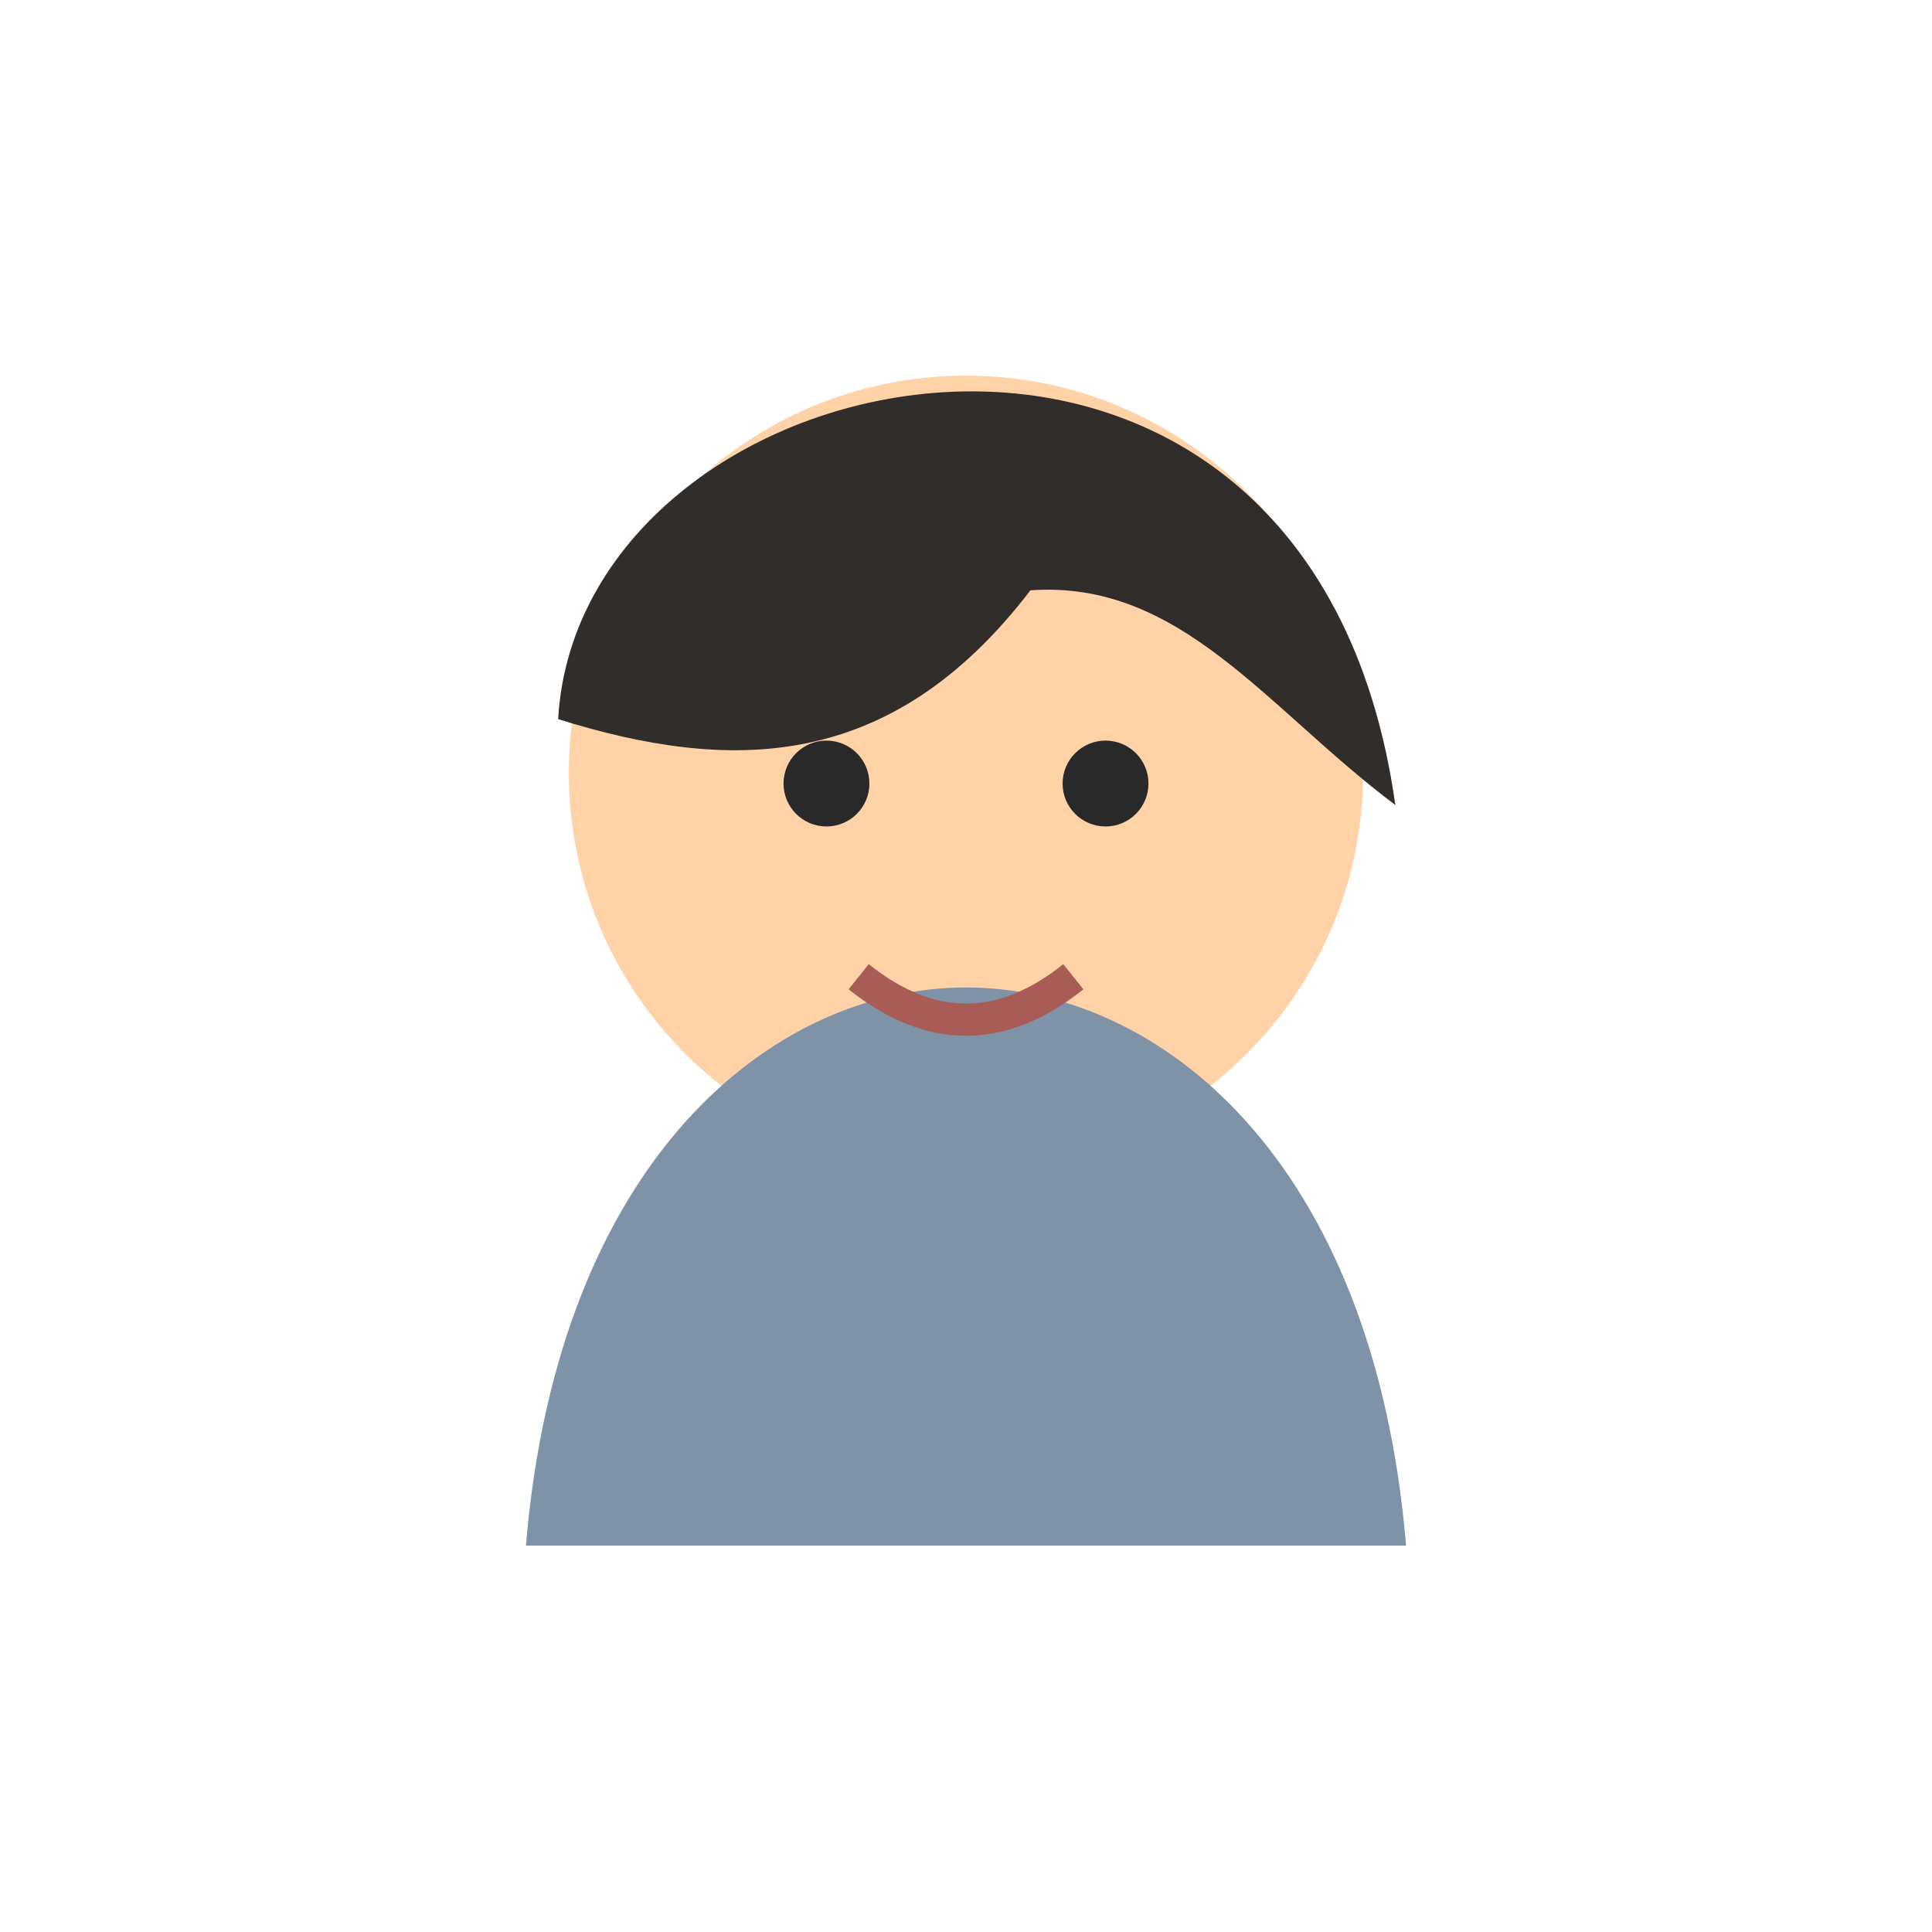
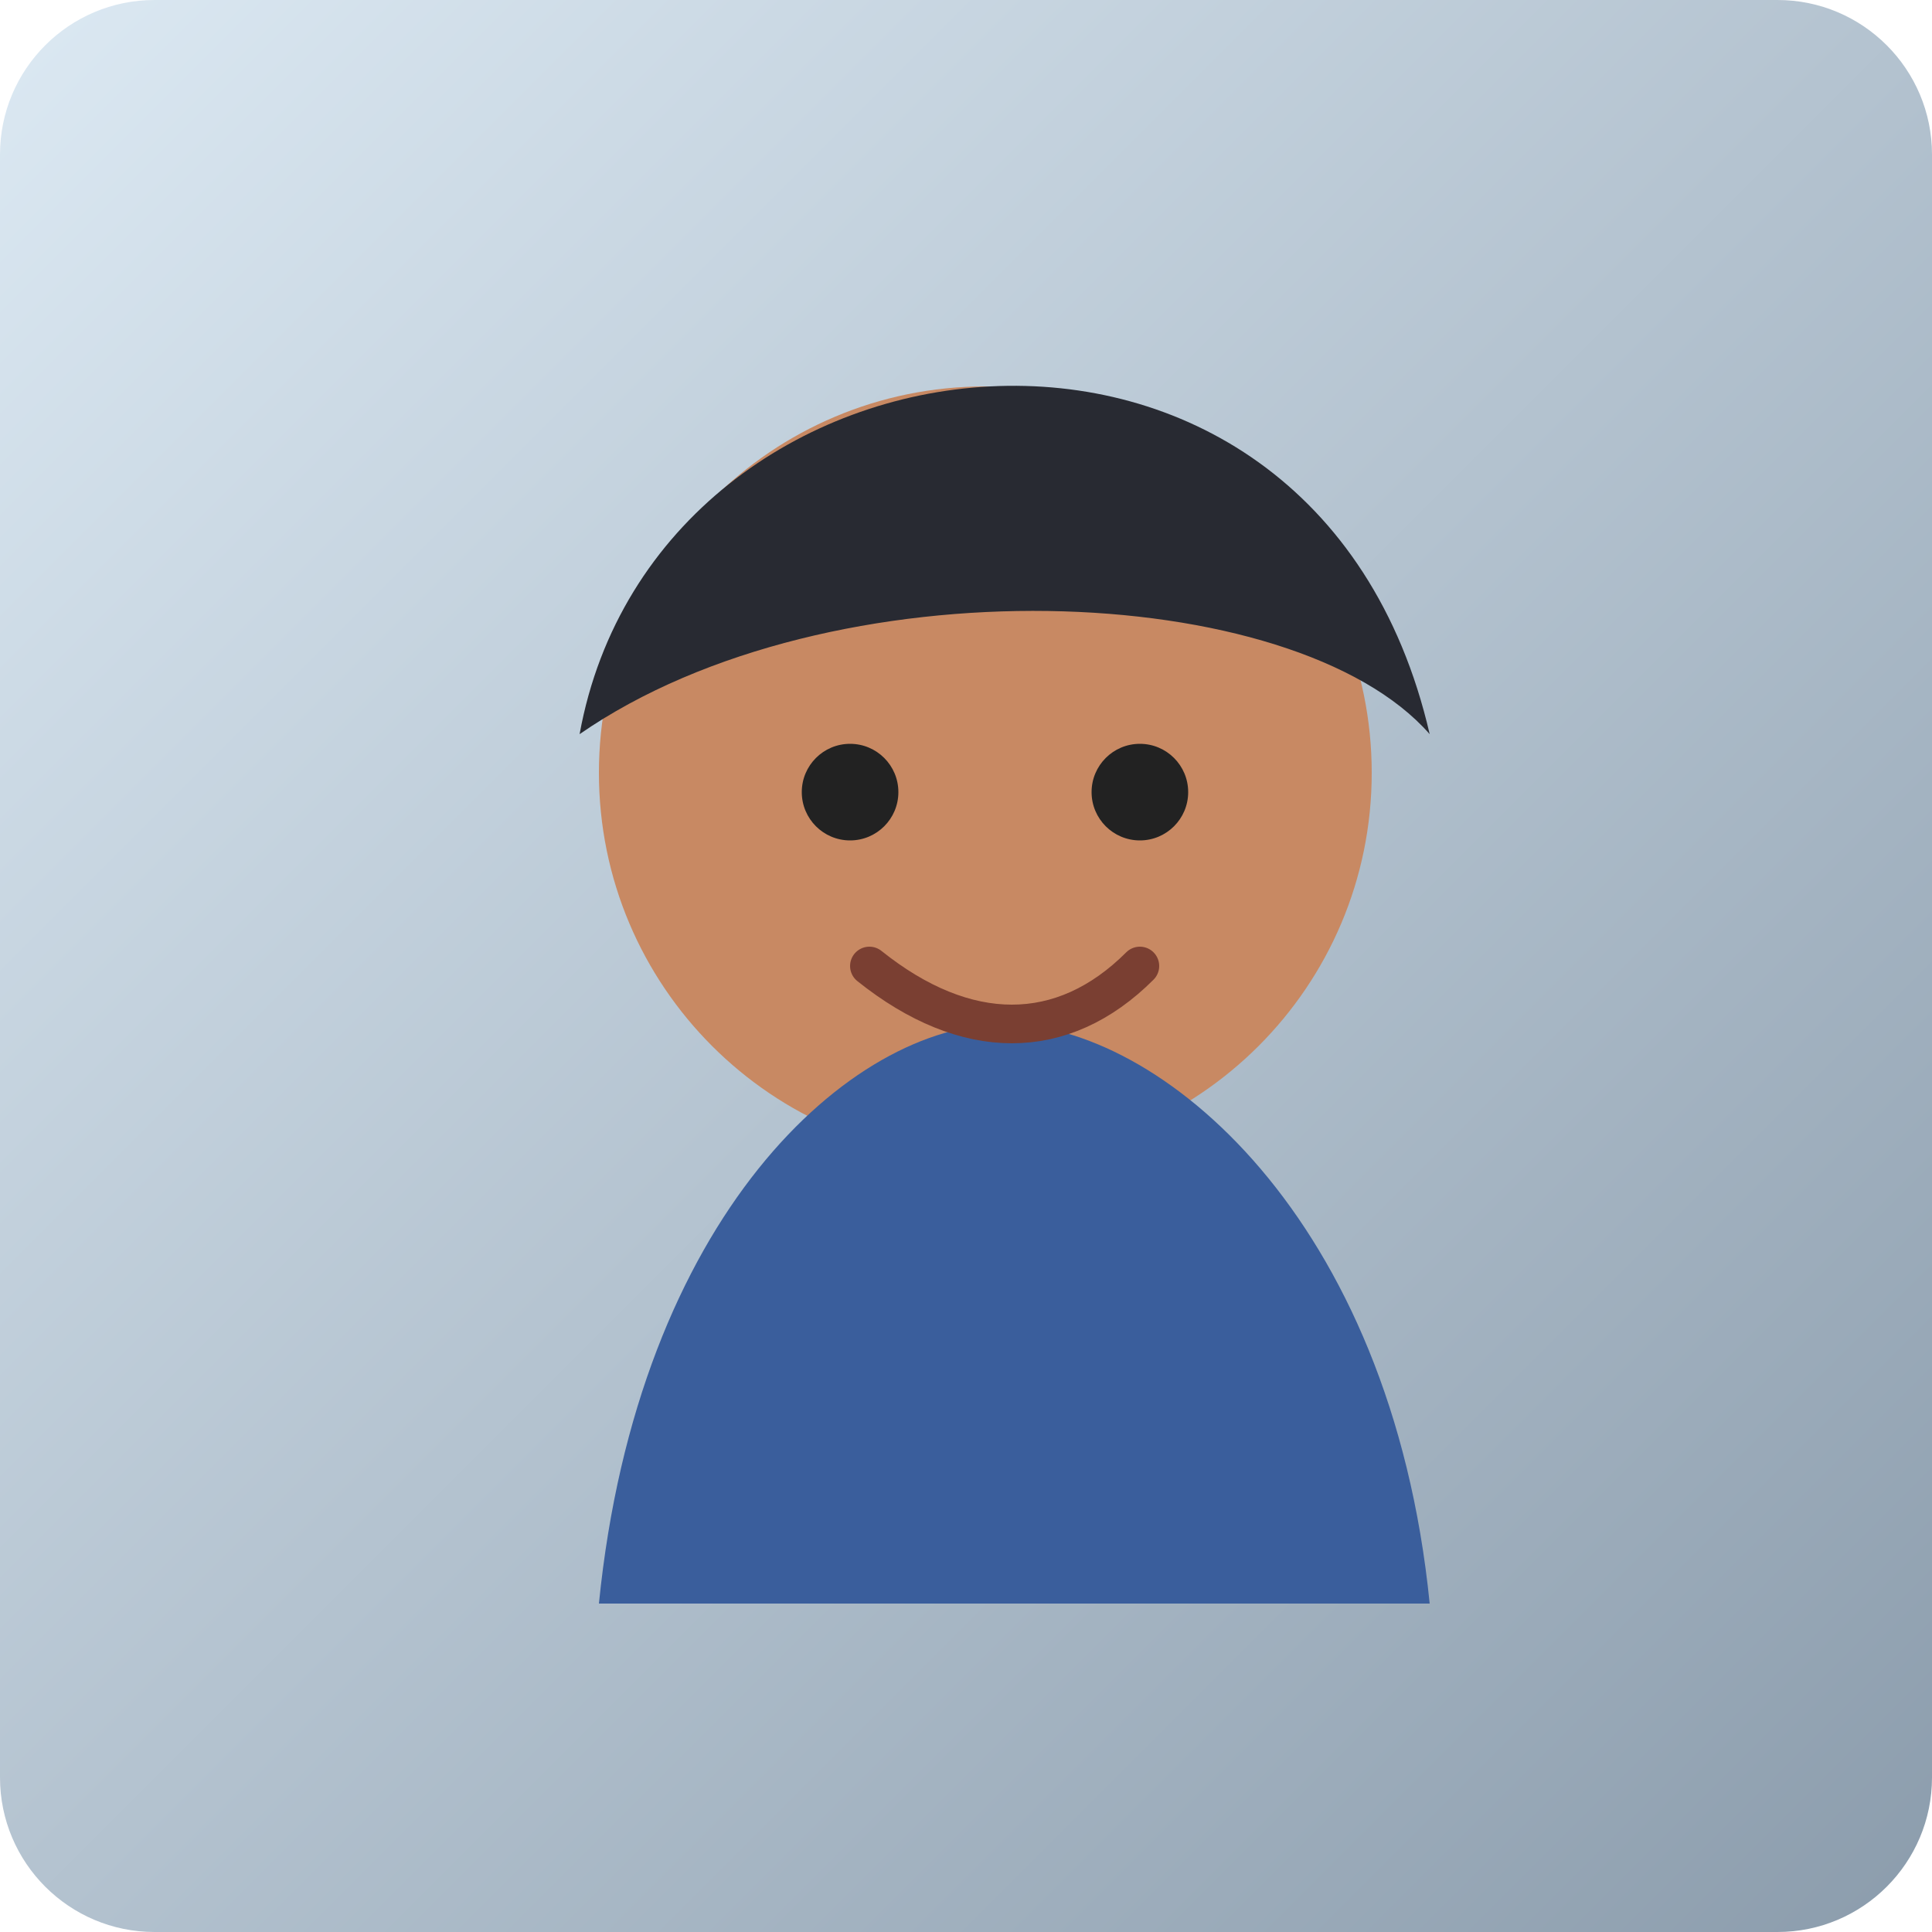
- <svg xmlns="http://www.w3.org/2000/svg" viewBox="0 0 180 180">
-   <circle cx="90" cy="72" r="37" fill="#ffd2a7" />
-   <path d="M52 67c2-35 70-49 78 8-12-9-20-21-34-20-13 17-28 17-44 12Z" fill="#302d2b" />
-   <path d="M49 144c3-36 23-52 41-52s38 16 41 52Z" fill="#7f93a8" />
-   <circle cx="77" cy="73" r="4" fill="#292929" />
-   <circle cx="103" cy="73" r="4" fill="#292929" />
-   <path d="M80 91q10 8 20 0" fill="none" stroke="#a85c55" stroke-width="3" />
+ <svg xmlns="http://www.w3.org/2000/svg" viewBox="0 0 100 100" fill="none">
+   <defs>
+     <linearGradient id="c" x1="0" y1="0" x2="1" y2="1">
+       <stop stop-color="#dce9f3" />
+       <stop offset="1" stop-color="#8b9cac" />
+     </linearGradient>
+   </defs>
+   <rect width="100" height="100" rx="8" fill="url(#c)" />
+   <circle cx="51" cy="40" r="20" fill="#c88963" />
+   <path d="M30 38c4-22 38-26 44 0-7-8-31-9-44 0Z" fill="#282a32" />
+   <path d="M31 83c2-20 13-30 21-30s20 10 22 30" fill="#3a5e9c" />
+   <circle cx="44" cy="41" r="2.5" fill="#222" />
+   <circle cx="59" cy="41" r="2.5" fill="#222" />
+   <path d="M45 50c5 4 10 4 14 0" stroke="#7a3f32" stroke-width="2" stroke-linecap="round" />
</svg>
